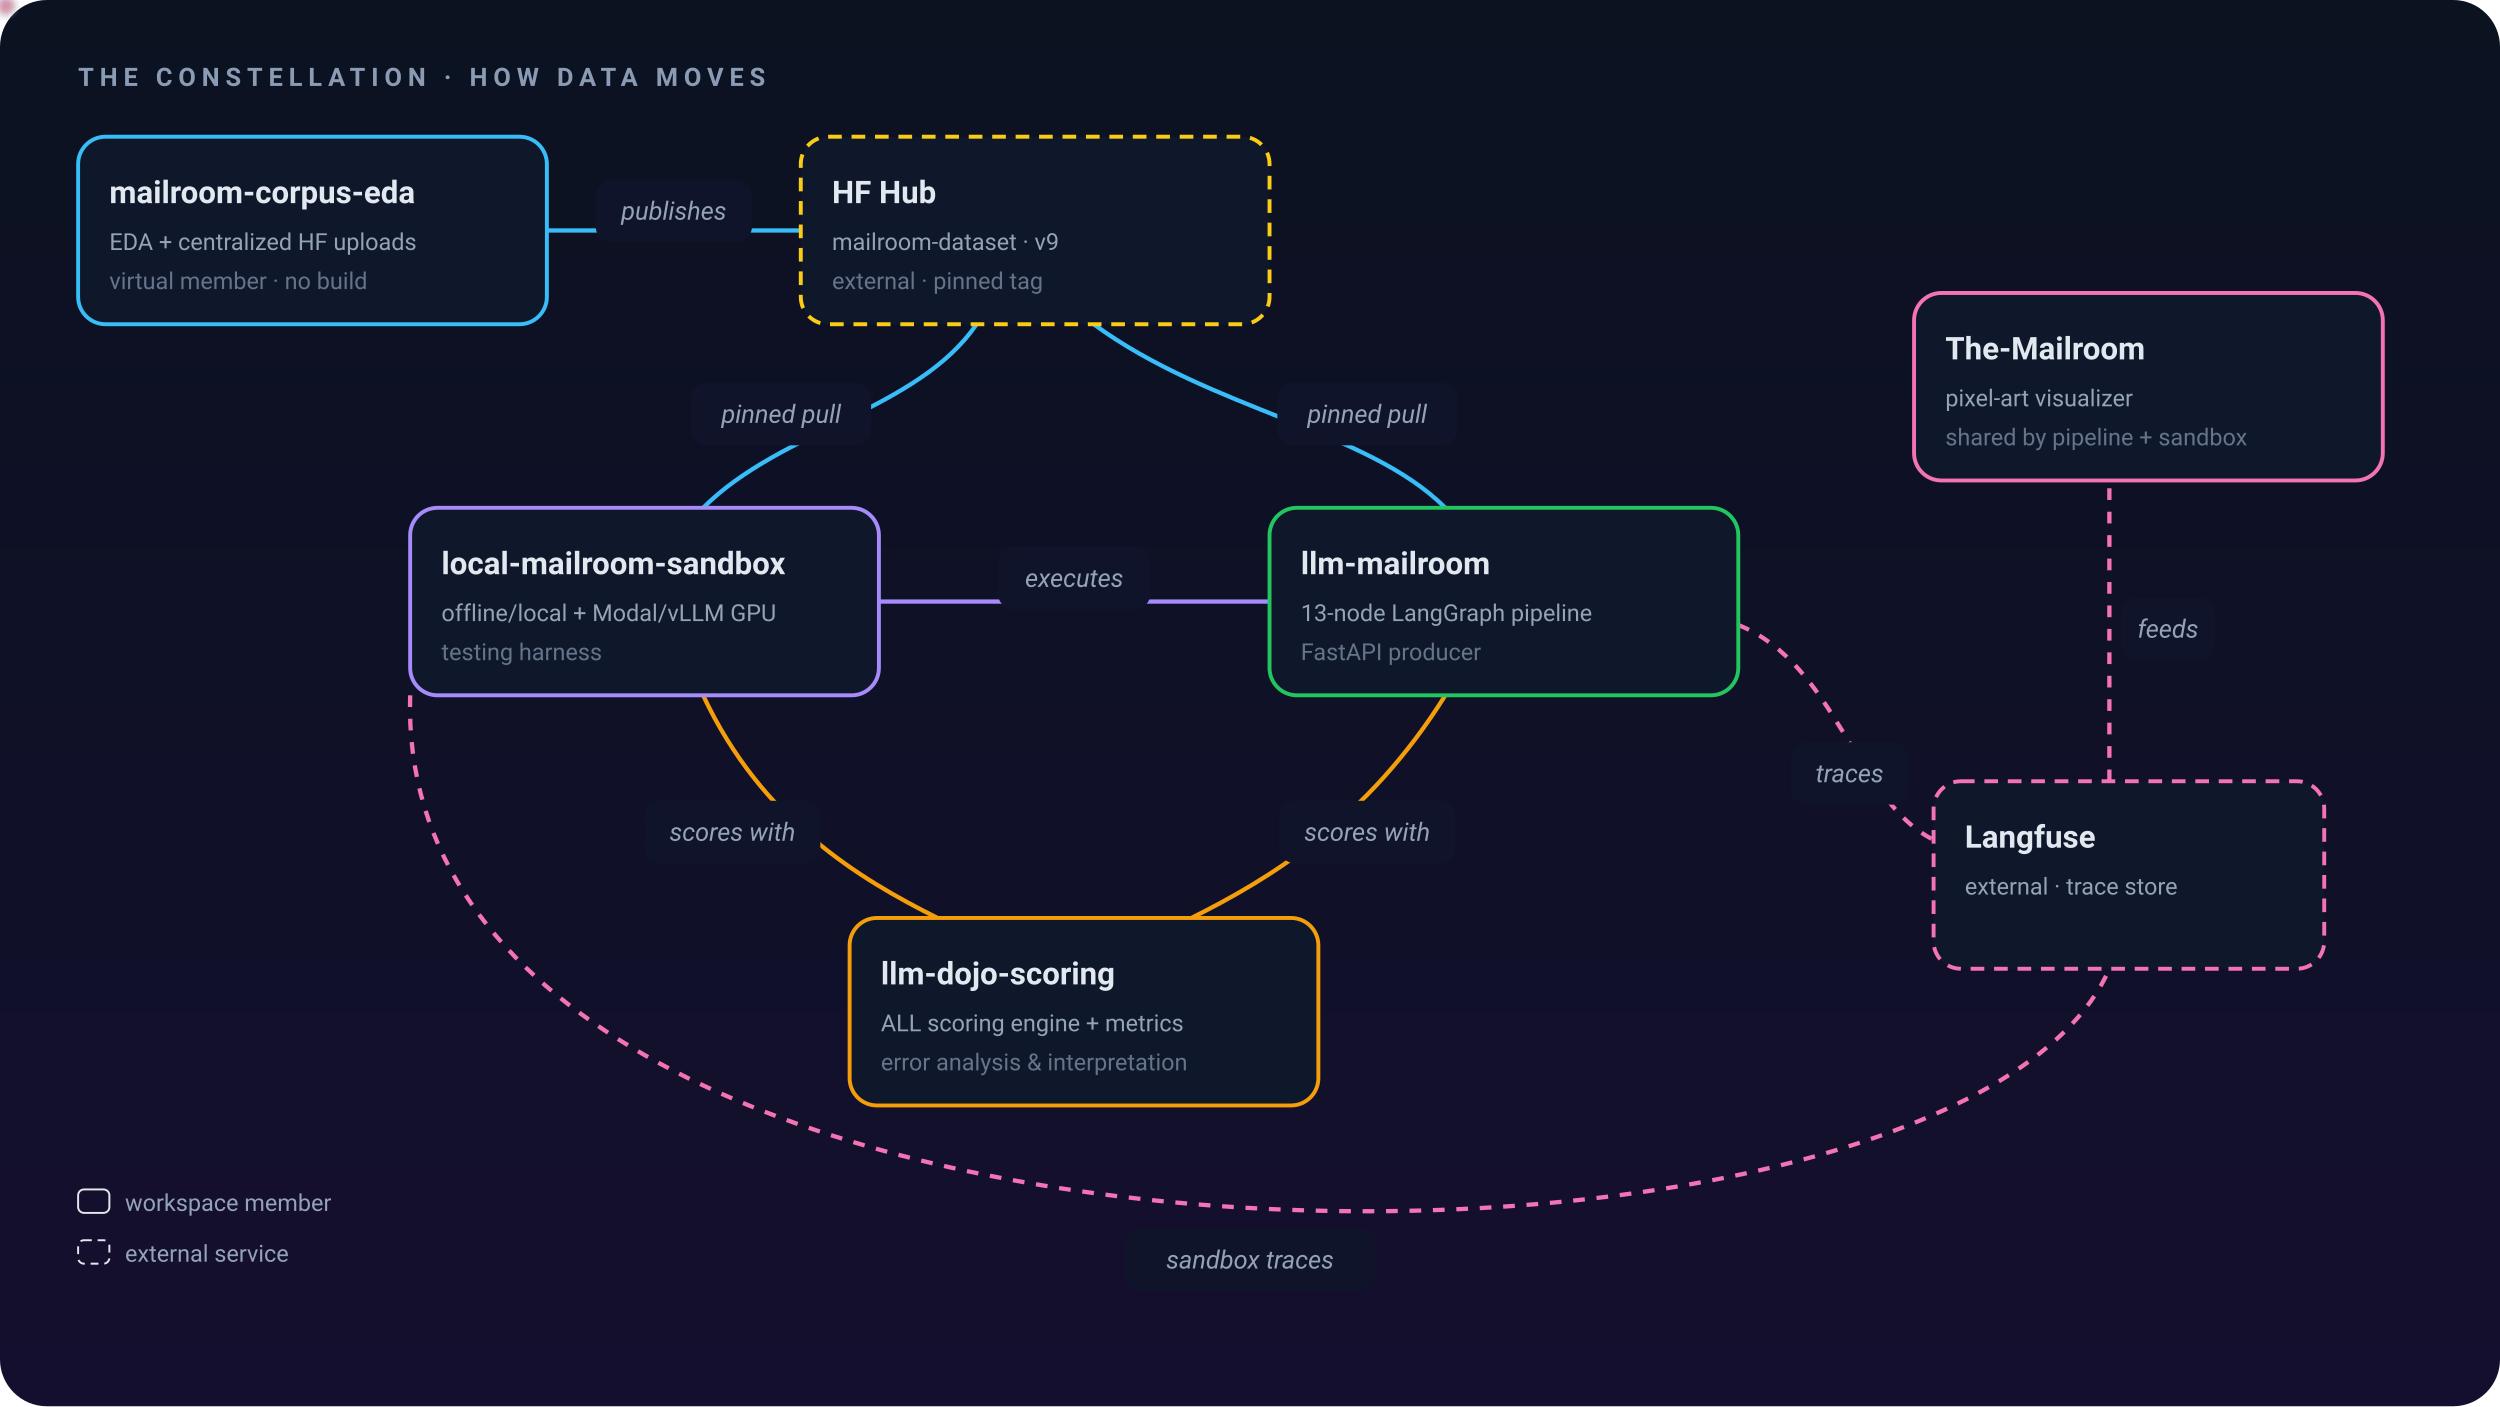
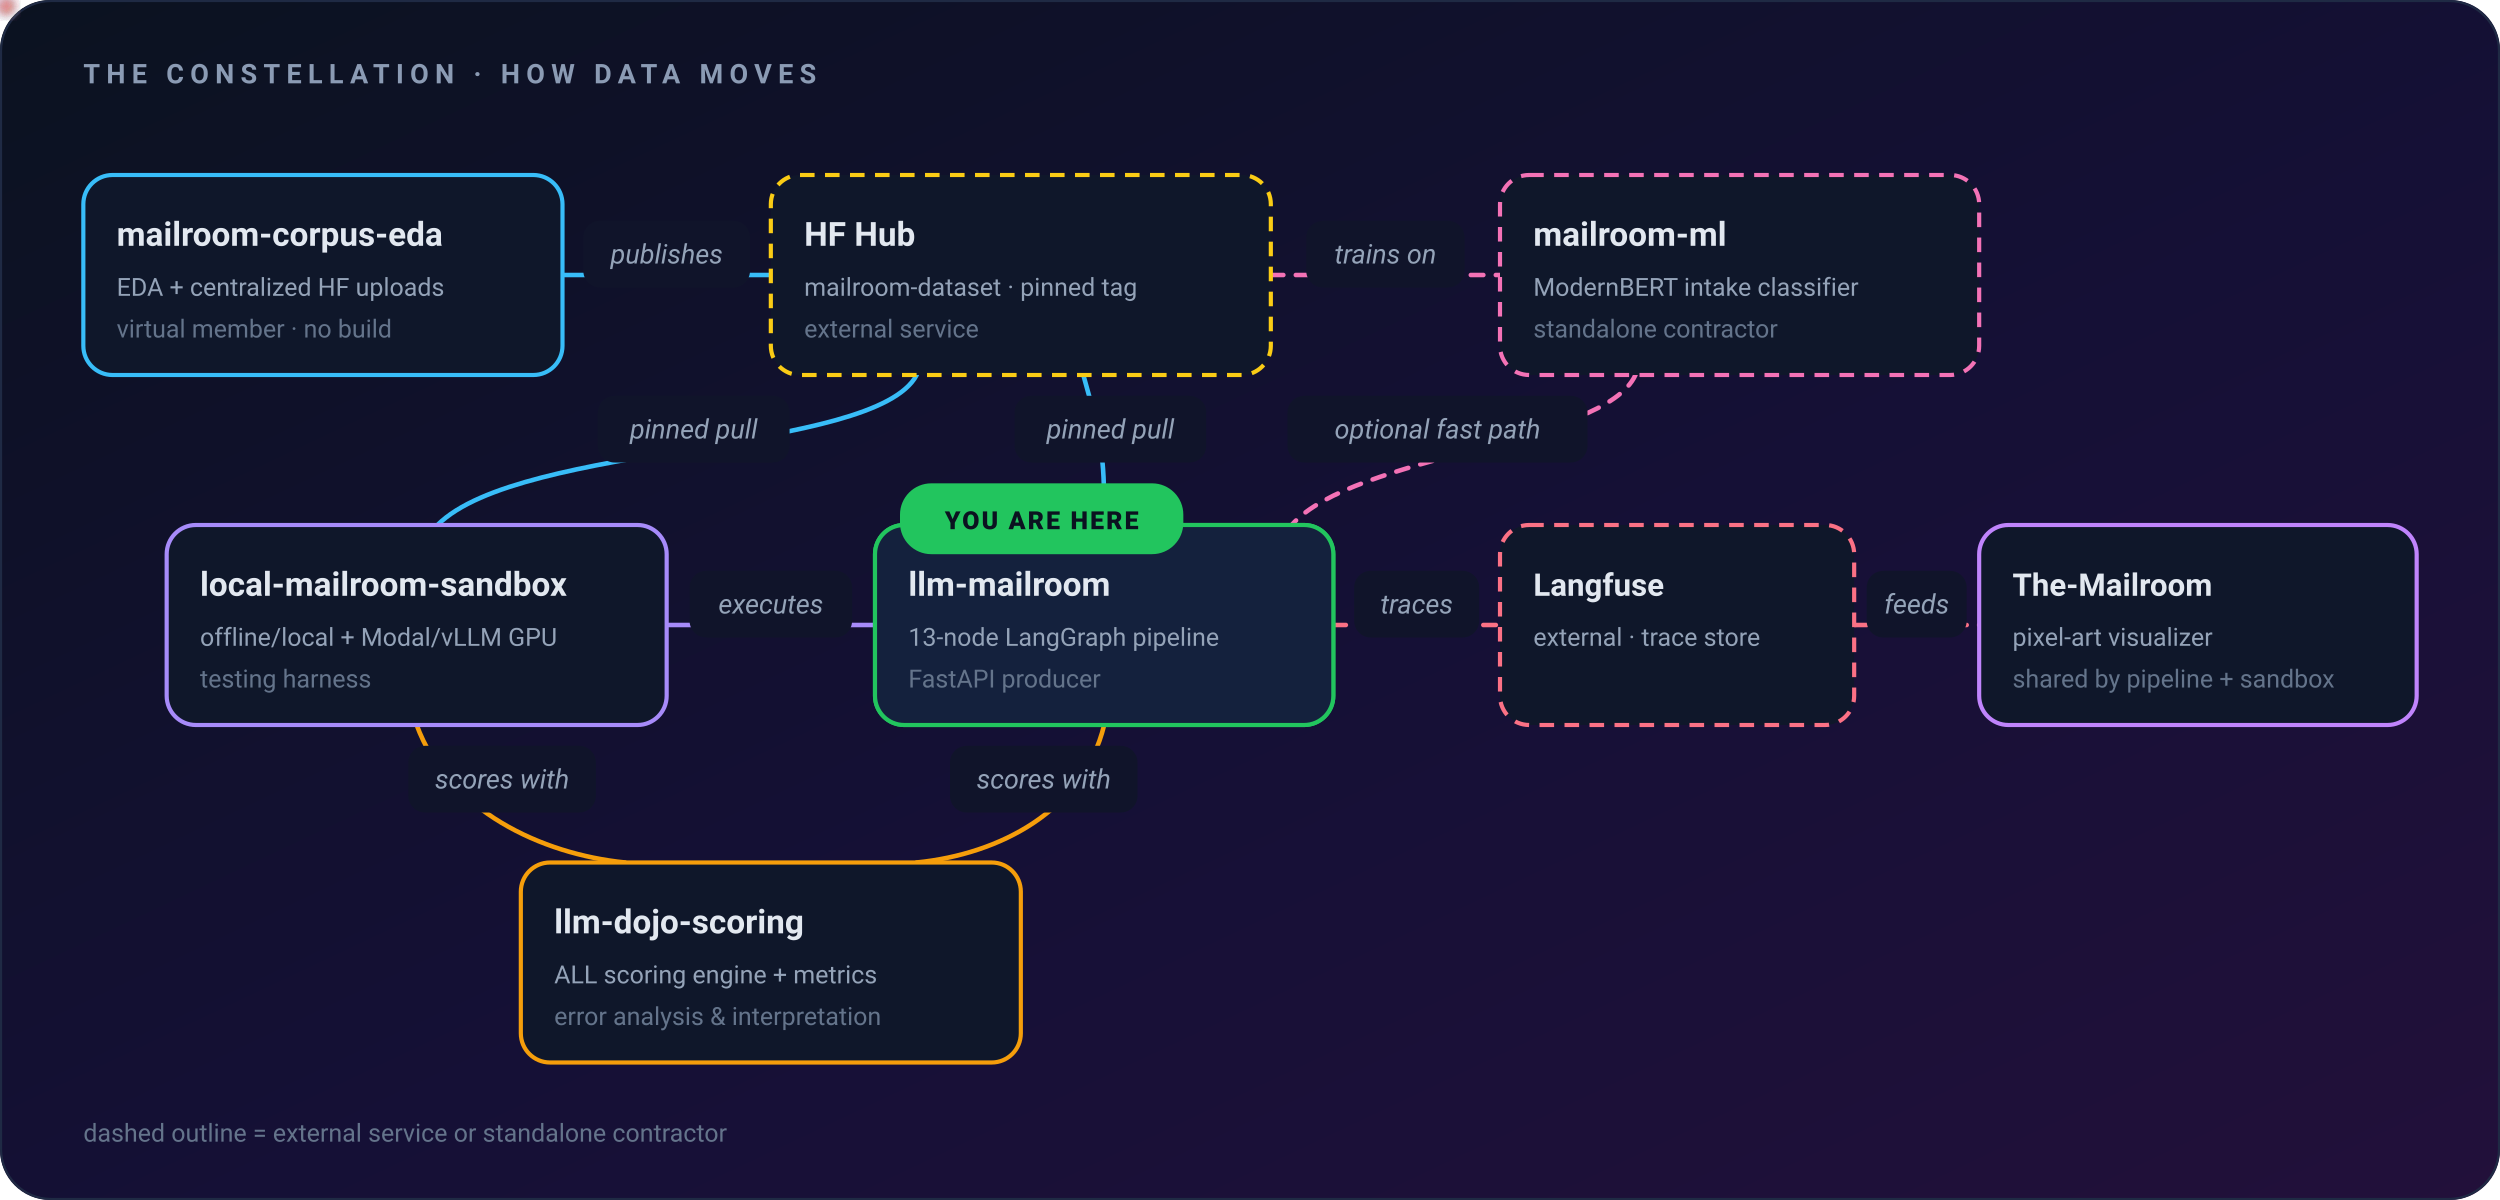
- <svg xmlns="http://www.w3.org/2000/svg" viewBox="0 0 1280 720" width="1280" height="720" role="img" aria-labelledby="t d" font-family="ui-sans-serif,-apple-system,Segoe UI,Roboto,Helvetica,Arial,sans-serif">
+ <svg xmlns="http://www.w3.org/2000/svg" viewBox="0 0 1200 576" width="1200" height="576" role="img" aria-labelledby="t d" font-family="ui-sans-serif,-apple-system,'Segoe UI',Roboto,Helvetica,Arial,sans-serif">
  <defs>
-     <linearGradient id="bg" x2="0" y2="1">
-       <stop stop-color="#0b1220" />
-       <stop offset="1" stop-color="#140f2e" />
+     <linearGradient id="bg" x1="0" y1="0" x2="1" y2="1">
+       <stop offset="0" stop-color="#0b1220" />
+       <stop offset=".55" stop-color="#151036" />
+       <stop offset="1" stop-color="#22103a" />
    </linearGradient>
+     <linearGradient id="ttl" x1="0" y1="0" x2="1" y2="0">
+       <stop offset="0" stop-color="#7dd3fc" />
+       <stop offset=".5" stop-color="#c4b5fd" />
+       <stop offset="1" stop-color="#f9a8d4" />
+     </linearGradient>
+     <radialGradient id="glow" cx=".5" cy=".5" r=".5">
+       <stop offset="0" stop-color="#a78bfa" stop-opacity=".9" />
+       <stop offset="1" stop-color="#a78bfa" stop-opacity="0" />
+     </radialGradient>
    <filter id="soft" x="-50%" y="-50%" width="200%" height="200%">
      <feGaussianBlur stdDeviation="3" />
    </filter>
+     <marker id="arr" viewBox="0 0 10 10" refX="8" refY="5" markerWidth="7" markerHeight="7" orient="auto-start-reverse">
+       <path d="M1 1 L9 5 L1 9" fill="none" stroke="#94a3b8" stroke-width="1.6" stroke-linecap="round" stroke-linejoin="round" />
+     </marker>
  </defs>
-   <style>@media(prefers-reduced-motion:reduce){.motion{display:none}}</style>
-   <rect width="1280" height="720" rx="24" fill="url(#bg)" />
-   <text x="40" y="44" font-size="13" fill="#8b9bb4" font-weight="700" letter-spacing="3">THE CONSTELLATION · HOW DATA MOVES</text>
-   <path id="e1" d="M280 118 H410" fill="none" stroke="#38bdf8" stroke-width="2.2" />
-   <path id="e2" d="M500 166 C470 210 400 220 360 260" fill="none" stroke="#38bdf8" stroke-width="2.2" />
-   <path id="e3" d="M560 166 C620 210 700 220 740 260" fill="none" stroke="#38bdf8" stroke-width="2.2" />
-   <path id="e4" d="M450 308 H650" fill="none" stroke="#a78bfa" stroke-width="2.2" />
-   <path id="e5" d="M360 356 C390 420 440 450 480 470" fill="none" stroke="#f59e0b" stroke-width="2.2" />
-   <path id="e6" d="M740 356 C700 420 650 450 610 470" fill="none" stroke="#f59e0b" stroke-width="2.2" />
-   <path id="e7" d="M890 320 C940 340 950 410 990 430" fill="none" stroke="#f472b6" stroke-width="2.2" stroke-dasharray="6 6" />
-   <path id="e8" d="M1080 400 V246" fill="none" stroke="#f472b6" stroke-width="2.2" stroke-dasharray="6 6" />
-   <path id="e9" d="M210 356 C200 680 1000 680 1080 496" fill="none" stroke="#f472b6" stroke-width="2.2" stroke-dasharray="6 6" />
-   <circle class="motion" r="5" fill="#38bdf8" filter="url(#soft)">
-     <animateMotion dur="1.4s" begin="0.0s" repeatCount="indefinite">
-       <mpath href="#e1" />
-     </animateMotion>
-   </circle>
-   <circle class="motion" r="5" fill="#38bdf8" filter="url(#soft)">
-     <animateMotion dur="1.6s" begin="0.2s" repeatCount="indefinite">
-       <mpath href="#e2" />
-     </animateMotion>
-   </circle>
-   <circle class="motion" r="5" fill="#38bdf8" filter="url(#soft)">
-     <animateMotion dur="1.8s" begin="0.4s" repeatCount="indefinite">
-       <mpath href="#e3" />
-     </animateMotion>
-   </circle>
-   <circle class="motion" r="5" fill="#a78bfa" filter="url(#soft)">
-     <animateMotion dur="2.0s" begin="0.6s" repeatCount="indefinite">
-       <mpath href="#e4" />
-     </animateMotion>
-   </circle>
-   <circle class="motion" r="5" fill="#f59e0b" filter="url(#soft)">
-     <animateMotion dur="2.2s" begin="0.8s" repeatCount="indefinite">
-       <mpath href="#e5" />
-     </animateMotion>
-   </circle>
-   <circle class="motion" r="5" fill="#f59e0b" filter="url(#soft)">
-     <animateMotion dur="2.4s" begin="1.0s" repeatCount="indefinite">
-       <mpath href="#e6" />
-     </animateMotion>
-   </circle>
-   <circle class="motion" r="5" fill="#f472b6" filter="url(#soft)">
-     <animateMotion dur="2.6s" begin="1.2s" repeatCount="indefinite">
-       <mpath href="#e7" />
-     </animateMotion>
-   </circle>
-   <circle class="motion" r="5" fill="#f472b6" filter="url(#soft)">
-     <animateMotion dur="2.8s" begin="1.4s" repeatCount="indefinite">
-       <mpath href="#e8" />
-     </animateMotion>
-   </circle>
-   <circle class="motion" r="5" fill="#f472b6" filter="url(#soft)">
-     <animateMotion dur="3.0s" begin="1.6s" repeatCount="indefinite">
-       <mpath href="#e9" />
-     </animateMotion>
-   </circle>
-   <rect class="motion" x="650" y="260" width="240" height="96" rx="14" fill="none" stroke="#22c55e">
+   <style>@media (prefers-reduced-motion: reduce){.motion{display:none}}</style>
+   <rect width="1200" height="576" rx="24" fill="url(#bg)" />
+   <rect x=".5" y=".5" width="1199" height="575" rx="24" fill="none" stroke="#1f2a44" />
+   <text x="40" y="40" font-size="13" fill="#8b9bb4" font-weight="700" letter-spacing="3">THE CONSTELLATION · HOW DATA MOVES</text>
+   <g fill="none" stroke-width="2.2" stroke-linecap="round">
+     <path id="e1" d="M270 132 H370" stroke="#38bdf8" />
+     <path id="e2" d="M440 180 C420 218 250 212 210 252" stroke="#38bdf8" />
+     <path id="e3" d="M520 180 C530 215 530 222 530 252" stroke="#38bdf8" />
+     <path id="e4" d="M610 132 H720" stroke="#f472b6" stroke-dasharray="6 6" />
+     <path id="e5" d="M785 180 C770 213 650 218 620 252" stroke="#f472b6" stroke-dasharray="6 6" />
+     <path id="e6" d="M320 300 H420" stroke="#a78bfa" />
+     <path id="e7" d="M200 348 C215 389 260 410 300 414" stroke="#f59e0b" />
+     <path id="e8" d="M530 348 C520 389 480 410 440 414" stroke="#f59e0b" />
+     <path id="e9" d="M640 300 H720" stroke="#fb7185" stroke-dasharray="6 6" />
+     <path id="e10" d="M890 300 H950" stroke="#fb7185" stroke-dasharray="6 6" />
+   </g>
+   <g data-particles="">
+     <circle class="motion" r="5" fill="#38bdf8" filter="url(#soft)">
+       <animateMotion dur="1.3s" begin="0s" repeatCount="indefinite">
+         <mpath href="#e1" />
+       </animateMotion>
+     </circle>
+     <circle class="motion" r="5" fill="#38bdf8" filter="url(#soft)">
+       <animateMotion dur="1.6s" begin="0.3s" repeatCount="indefinite">
+         <mpath href="#e2" />
+       </animateMotion>
+     </circle>
+     <circle class="motion" r="5" fill="#38bdf8" filter="url(#soft)">
+       <animateMotion dur="1.8s" begin="0.6s" repeatCount="indefinite">
+         <mpath href="#e3" />
+       </animateMotion>
+     </circle>
+     <circle class="motion" r="5" fill="#f472b6" filter="url(#soft)">
+       <animateMotion dur="2s" begin="0.9s" repeatCount="indefinite">
+         <mpath href="#e4" />
+       </animateMotion>
+     </circle>
+     <circle class="motion" r="5" fill="#f472b6" filter="url(#soft)">
+       <animateMotion dur="1.3s" begin="1.2s" repeatCount="indefinite">
+         <mpath href="#e5" />
+       </animateMotion>
+     </circle>
+     <circle class="motion" r="5" fill="#a78bfa" filter="url(#soft)">
+       <animateMotion dur="1.6s" begin="0s" repeatCount="indefinite">
+         <mpath href="#e6" />
+       </animateMotion>
+     </circle>
+     <circle class="motion" r="5" fill="#f59e0b" filter="url(#soft)">
+       <animateMotion dur="1.8s" begin="0.3s" repeatCount="indefinite">
+         <mpath href="#e7" />
+       </animateMotion>
+     </circle>
+     <circle class="motion" r="5" fill="#f59e0b" filter="url(#soft)">
+       <animateMotion dur="2s" begin="0.6s" repeatCount="indefinite">
+         <mpath href="#e8" />
+       </animateMotion>
+     </circle>
+     <circle class="motion" r="5" fill="#fb7185" filter="url(#soft)">
+       <animateMotion dur="1.3s" begin="0.9s" repeatCount="indefinite">
+         <mpath href="#e9" />
+       </animateMotion>
+     </circle>
+     <circle class="motion" r="5" fill="#fb7185" filter="url(#soft)">
+       <animateMotion dur="1.6s" begin="1.2s" repeatCount="indefinite">
+         <mpath href="#e10" />
+       </animateMotion>
+     </circle>
+   </g>
+   <rect class="motion" x="420" y="252" width="220" height="96" rx="14" fill="none" stroke="#22c55e" stroke-width="2">
+     <animate attributeName="stroke-opacity" values=".8;0;.8" dur="2.4s" repeatCount="indefinite" />
    <animate attributeName="stroke-width" values="2;9;2" dur="2.4s" repeatCount="indefinite" />
  </rect>
  <g data-node="eda">
-     <rect x="40" y="70" width="240" height="96" rx="14" fill="#0f172a" stroke="#38bdf8" stroke-width="2" />
-     <text x="56" y="104" font-size="16" fill="#e2e8f0" font-weight="700">mailroom-corpus-eda</text>
-     <text x="56" y="128" font-size="12" fill="#94a3b8" font-weight="400">EDA + centralized HF uploads</text>
-     <text x="56" y="148" font-size="12" fill="#64748b" font-weight="400">virtual member · no build</text>
+     <rect x="40" y="84" width="230" height="96" rx="14" fill="#0f172a" stroke="#38bdf8" stroke-width="2" />
+     <text x="56" y="118" font-size="16" fill="#e2e8f0" font-weight="700">mailroom-corpus-eda</text>
+     <text x="56" y="142" font-size="12" fill="#94a3b8">EDA + centralized HF uploads</text>
+     <text x="56" y="162" font-size="12" fill="#64748b">virtual member · no build</text>
  </g>
  <g data-node="hf">
-     <rect x="410" y="70" width="240" height="96" rx="14" fill="#0f172a" stroke="#facc15" stroke-width="2" stroke-dasharray="7 5" />
-     <text x="426" y="104" font-size="16" fill="#e2e8f0" font-weight="700">HF Hub</text>
-     <text x="426" y="128" font-size="12" fill="#94a3b8" font-weight="400">mailroom-dataset · v9</text>
-     <text x="426" y="148" font-size="12" fill="#64748b" font-weight="400">external · pinned tag</text>
+     <rect x="370" y="84" width="240" height="96" rx="14" fill="#0f172a" stroke="#facc15" stroke-width="2" stroke-dasharray="7 5" />
+     <text x="386" y="118" font-size="16" fill="#e2e8f0" font-weight="700">HF Hub</text>
+     <text x="386" y="142" font-size="12" fill="#94a3b8">mailroom-dataset · pinned tag</text>
+     <text x="386" y="162" font-size="12" fill="#64748b">external service</text>
+   </g>
+   <g data-node="ml">
+     <rect x="720" y="84" width="230" height="96" rx="14" fill="#0f172a" stroke="#f472b6" stroke-width="2" stroke-dasharray="7 5" />
+     <text x="736" y="118" font-size="16" fill="#e2e8f0" font-weight="700">mailroom-ml</text>
+     <text x="736" y="142" font-size="12" fill="#94a3b8">ModernBERT intake classifier</text>
+     <text x="736" y="162" font-size="12" fill="#64748b">standalone contractor</text>
  </g>
  <g data-node="sandbox">
-     <rect x="210" y="260" width="240" height="96" rx="14" fill="#0f172a" stroke="#a78bfa" stroke-width="2" />
-     <text x="226" y="294" font-size="16" fill="#e2e8f0" font-weight="700">local-mailroom-sandbox</text>
-     <text x="226" y="318" font-size="12" fill="#94a3b8" font-weight="400">offline/local + Modal/vLLM GPU</text>
-     <text x="226" y="338" font-size="12" fill="#64748b" font-weight="400">testing harness</text>
+     <rect x="80" y="252" width="240" height="96" rx="14" fill="#0f172a" stroke="#a78bfa" stroke-width="2" />
+     <text x="96" y="286" font-size="16" fill="#e2e8f0" font-weight="700">local-mailroom-sandbox</text>
+     <text x="96" y="310" font-size="12" fill="#94a3b8">offline/local + Modal/vLLM GPU</text>
+     <text x="96" y="330" font-size="12" fill="#64748b">testing harness</text>
  </g>
  <g data-node="pipeline">
-     <rect x="650" y="260" width="240" height="96" rx="14" fill="#0f172a" stroke="#22c55e" stroke-width="2" />
-     <text x="666" y="294" font-size="16" fill="#e2e8f0" font-weight="700">llm-mailroom</text>
-     <text x="666" y="318" font-size="12" fill="#94a3b8" font-weight="400">13-node LangGraph pipeline</text>
-     <text x="666" y="338" font-size="12" fill="#64748b" font-weight="400">FastAPI producer</text>
+     <rect x="420" y="252" width="220" height="96" rx="14" fill="#14213d" stroke="#22c55e" stroke-width="2" />
+     <text x="436" y="286" font-size="16" fill="#e2e8f0" font-weight="700">llm-mailroom</text>
+     <text x="436" y="310" font-size="12" fill="#94a3b8">13-node LangGraph pipeline</text>
+     <text x="436" y="330" font-size="12" fill="#64748b">FastAPI producer</text>
+   </g>
+   <g data-node="langfuse">
+     <rect x="720" y="252" width="170" height="96" rx="14" fill="#0f172a" stroke="#fb7185" stroke-width="2" stroke-dasharray="7 5" />
+     <text x="736" y="286" font-size="15" fill="#e2e8f0" font-weight="700">Langfuse</text>
+     <text x="736" y="310" font-size="12" fill="#94a3b8">external · trace store</text>
+   </g>
+   <g data-node="viz">
+     <rect x="950" y="252" width="210" height="96" rx="14" fill="#0f172a" stroke="#c084fc" stroke-width="2" />
+     <text x="966" y="286" font-size="15" fill="#e2e8f0" font-weight="700">The-Mailroom</text>
+     <text x="966" y="310" font-size="12" fill="#94a3b8">pixel-art visualizer</text>
+     <text x="966" y="330" font-size="12" fill="#64748b">shared by pipeline + sandbox</text>
  </g>
  <g data-node="dojo">
-     <rect x="435" y="470" width="240" height="96" rx="14" fill="#0f172a" stroke="#f59e0b" stroke-width="2" />
-     <text x="451" y="504" font-size="16" fill="#e2e8f0" font-weight="700">llm-dojo-scoring</text>
-     <text x="451" y="528" font-size="12" fill="#94a3b8" font-weight="400">ALL scoring engine + metrics</text>
-     <text x="451" y="548" font-size="12" fill="#64748b" font-weight="400">error analysis &amp; interpretation</text>
+     <rect x="250" y="414" width="240" height="96" rx="14" fill="#0f172a" stroke="#f59e0b" stroke-width="2" />
+     <text x="266" y="448" font-size="16" fill="#e2e8f0" font-weight="700">llm-dojo-scoring</text>
+     <text x="266" y="472" font-size="12" fill="#94a3b8">ALL scoring engine + metrics</text>
+     <text x="266" y="492" font-size="12" fill="#64748b">error analysis &amp; interpretation</text>
  </g>
-   <g data-node="langfuse">
-     <rect x="990" y="400" width="200" height="96" rx="14" fill="#0f172a" stroke="#f472b6" stroke-width="2" stroke-dasharray="7 5" />
-     <text x="1006" y="434" font-size="16" fill="#e2e8f0" font-weight="700">Langfuse</text>
-     <text x="1006" y="458" font-size="12" fill="#94a3b8" font-weight="400">external · trace store</text>
+   <g data-edge-label="e1" transform="translate(320 122)">
+     <rect data-callout-box="" x="-40.0" y="-16" width="80" height="32" rx="8" fill="#10142a" />
+     <text x="0" y="4.5" font-size="13" fill="#94a3b8" text-anchor="middle" font-style="italic">publishes</text>
  </g>
-   <g data-node="viz">
-     <rect x="980" y="150" width="240" height="96" rx="14" fill="#0f172a" stroke="#f472b6" stroke-width="2" />
-     <text x="996" y="184" font-size="16" fill="#e2e8f0" font-weight="700">The-Mailroom</text>
-     <text x="996" y="208" font-size="12" fill="#94a3b8" font-weight="400">pixel-art visualizer</text>
-     <text x="996" y="228" font-size="12" fill="#64748b" font-weight="400">shared by pipeline + sandbox</text>
+   <g data-edge-label="e2" transform="translate(333 206)">
+     <rect data-callout-box="" x="-46.0" y="-16" width="92" height="32" rx="8" fill="#10142a" />
+     <text x="0" y="4.5" font-size="13" fill="#94a3b8" text-anchor="middle" font-style="italic">pinned pull</text>
  </g>
-   <g data-edge-label="e1" transform="translate(345 108)">
-     <rect data-callout-box="" x="-40.0" y="-16" width="80" height="32" rx="8" fill="#10142a" />
-     <text x="0" y="4.5" font-size="13" fill="#94a3b8" font-weight="400" text-anchor="middle" font-style="italic">publishes</text>
+   <g data-edge-label="e3" transform="translate(533 206)">
+     <rect data-callout-box="" x="-46.0" y="-16" width="92" height="32" rx="8" fill="#10142a" />
+     <text x="0" y="4.5" font-size="13" fill="#94a3b8" text-anchor="middle" font-style="italic">pinned pull</text>
  </g>
-   <g data-edge-label="e2" transform="translate(400 212)">
-     <rect data-callout-box="" x="-46.0" y="-16" width="92" height="32" rx="8" fill="#10142a" />
-     <text x="0" y="4.5" font-size="13" fill="#94a3b8" font-weight="400" text-anchor="middle" font-style="italic">pinned pull</text>
+   <g data-edge-label="e4" transform="translate(665 122)">
+     <rect data-callout-box="" x="-38.0" y="-16" width="76" height="32" rx="8" fill="#10142a" />
+     <text x="0" y="4.5" font-size="13" fill="#94a3b8" text-anchor="middle" font-style="italic">trains on</text>
  </g>
-   <g data-edge-label="e3" transform="translate(700 212)">
-     <rect data-callout-box="" x="-46.0" y="-16" width="92" height="32" rx="8" fill="#10142a" />
-     <text x="0" y="4.5" font-size="13" fill="#94a3b8" font-weight="400" text-anchor="middle" font-style="italic">pinned pull</text>
+   <g data-edge-label="e5" transform="translate(690 206)">
+     <rect data-callout-box="" x="-72.0" y="-16" width="144" height="32" rx="8" fill="#10142a" />
+     <text x="0" y="4.5" font-size="13" fill="#94a3b8" text-anchor="middle" font-style="italic">optional fast path</text>
  </g>
-   <g data-edge-label="e4" transform="translate(550 296)">
+   <g data-edge-label="e6" transform="translate(370 290)">
    <rect data-callout-box="" x="-39.0" y="-16" width="78" height="32" rx="8" fill="#10142a" />
-     <text x="0" y="4.5" font-size="13" fill="#94a3b8" font-weight="400" text-anchor="middle" font-style="italic">executes</text>
+     <text x="0" y="4.5" font-size="13" fill="#94a3b8" text-anchor="middle" font-style="italic">executes</text>
  </g>
-   <g data-edge-label="e5" transform="translate(375 426)">
+   <g data-edge-label="e7" transform="translate(241 374)">
    <rect data-callout-box="" x="-45.0" y="-16" width="90" height="32" rx="8" fill="#10142a" />
-     <text x="0" y="4.5" font-size="13" fill="#94a3b8" font-weight="400" text-anchor="middle" font-style="italic">scores with</text>
+     <text x="0" y="4.5" font-size="13" fill="#94a3b8" text-anchor="middle" font-style="italic">scores with</text>
  </g>
-   <g data-edge-label="e6" transform="translate(700 426)">
+   <g data-edge-label="e8" transform="translate(501 374)">
    <rect data-callout-box="" x="-45.0" y="-16" width="90" height="32" rx="8" fill="#10142a" />
-     <text x="0" y="4.5" font-size="13" fill="#94a3b8" font-weight="400" text-anchor="middle" font-style="italic">scores with</text>
+     <text x="0" y="4.5" font-size="13" fill="#94a3b8" text-anchor="middle" font-style="italic">scores with</text>
  </g>
-   <g data-edge-label="e7" transform="translate(947 396)">
+   <g data-edge-label="e9" transform="translate(680 290)">
    <rect data-callout-box="" x="-30.0" y="-16" width="60" height="32" rx="8" fill="#10142a" />
-     <text x="0" y="4.5" font-size="13" fill="#94a3b8" font-weight="400" text-anchor="middle" font-style="italic">traces</text>
+     <text x="0" y="4.5" font-size="13" fill="#94a3b8" text-anchor="middle" font-style="italic">traces</text>
  </g>
-   <g data-edge-label="e8" transform="translate(1110 322)">
+   <g data-edge-label="e10" transform="translate(920 290)">
    <rect data-callout-box="" x="-24.0" y="-16" width="48" height="32" rx="8" fill="#10142a" />
-     <text x="0" y="4.5" font-size="13" fill="#94a3b8" font-weight="400" text-anchor="middle" font-style="italic">feeds</text>
+     <text x="0" y="4.5" font-size="13" fill="#94a3b8" text-anchor="middle" font-style="italic">feeds</text>
  </g>
-   <g data-edge-label="e9" transform="translate(640 645)">
-     <rect data-callout-box="" x="-64.0" y="-16" width="128" height="32" rx="8" fill="#10142a" />
-     <text x="0" y="4.5" font-size="13" fill="#94a3b8" font-weight="400" text-anchor="middle" font-style="italic">sandbox traces</text>
+   <g data-current-badge="pipeline">
+     <rect x="432" y="232" width="136" height="34" rx="15" fill="#22c55e" />
+     <text x="500" y="254" font-size="12" fill="#0b1220" font-weight="800" text-anchor="middle" letter-spacing="1">YOU ARE HERE</text>
  </g>
-   <rect x="40" y="609" width="16" height="12" rx="3" fill="none" stroke="#e2e8f0" />
-   <text x="64" y="620" font-size="12" fill="#94a3b8" font-weight="400">workspace member</text>
-   <rect x="40" y="635" width="16" height="12" rx="3" fill="none" stroke="#e2e8f0" stroke-dasharray="4 3" />
-   <text x="64" y="646" font-size="12" fill="#94a3b8" font-weight="400">external service</text>
+   <text x="40" y="548" font-size="12" fill="#64748b" data-legend="">dashed outline = external service or standalone contractor</text>
</svg>
